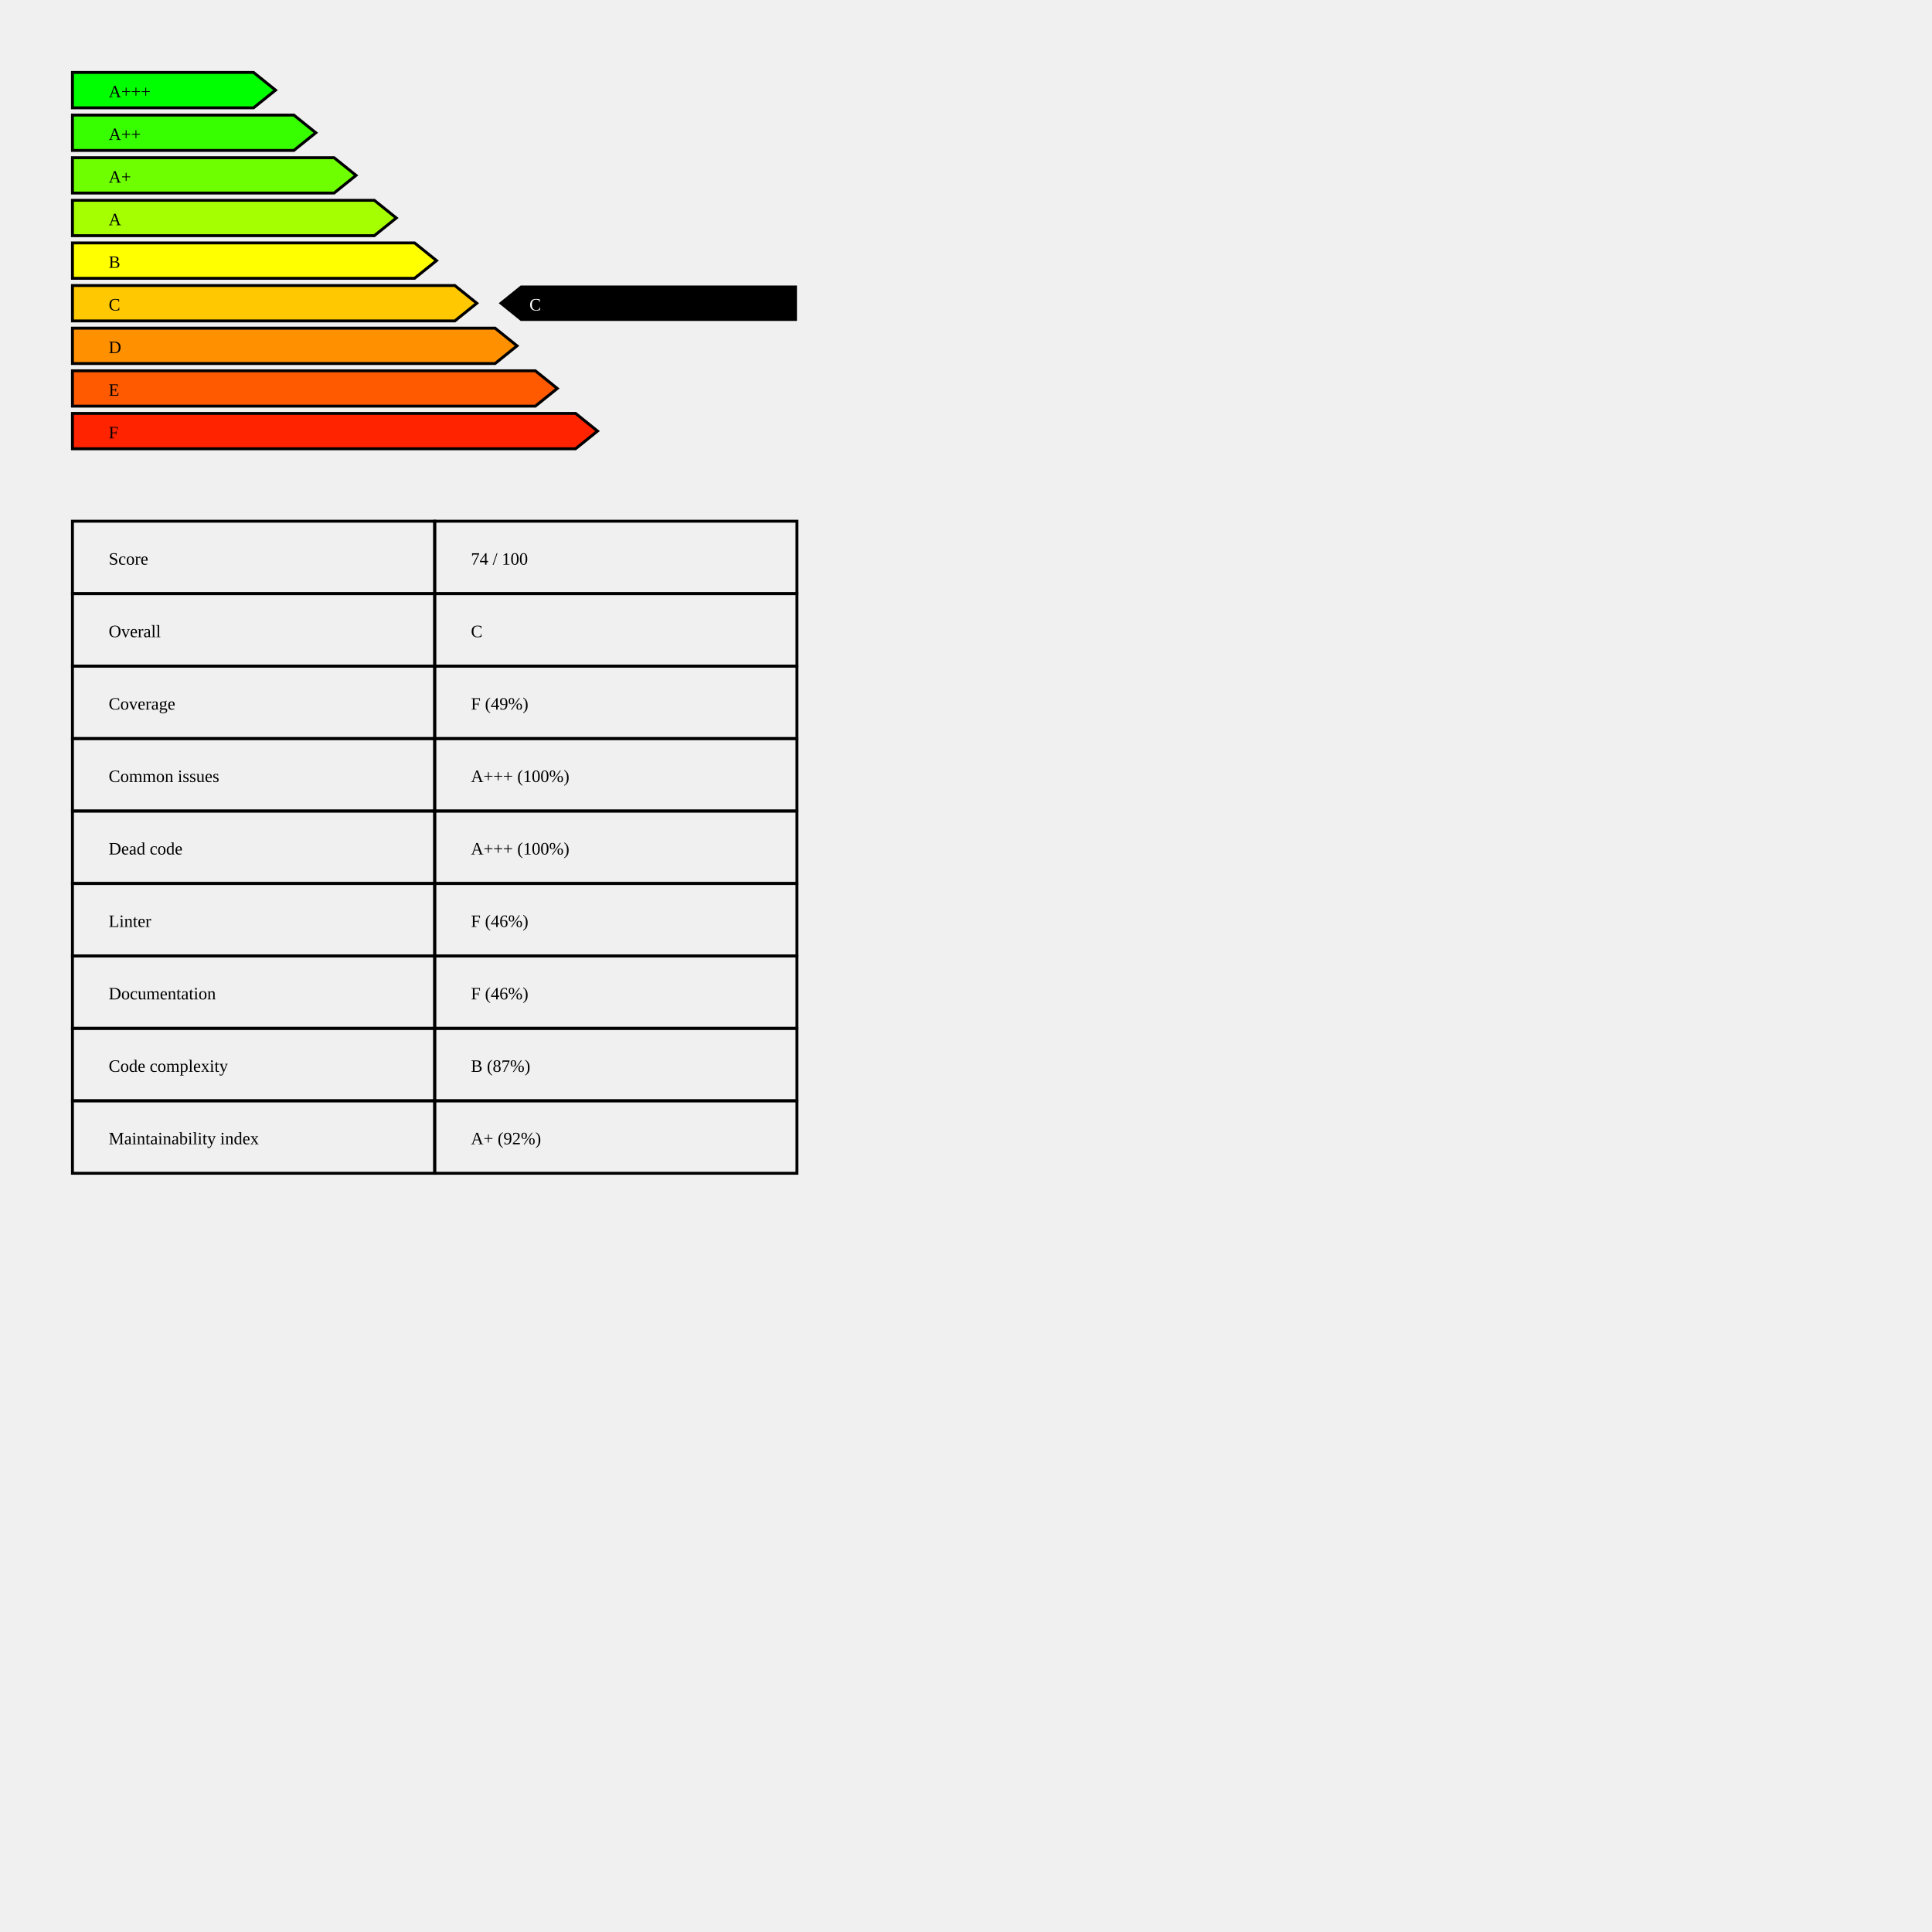
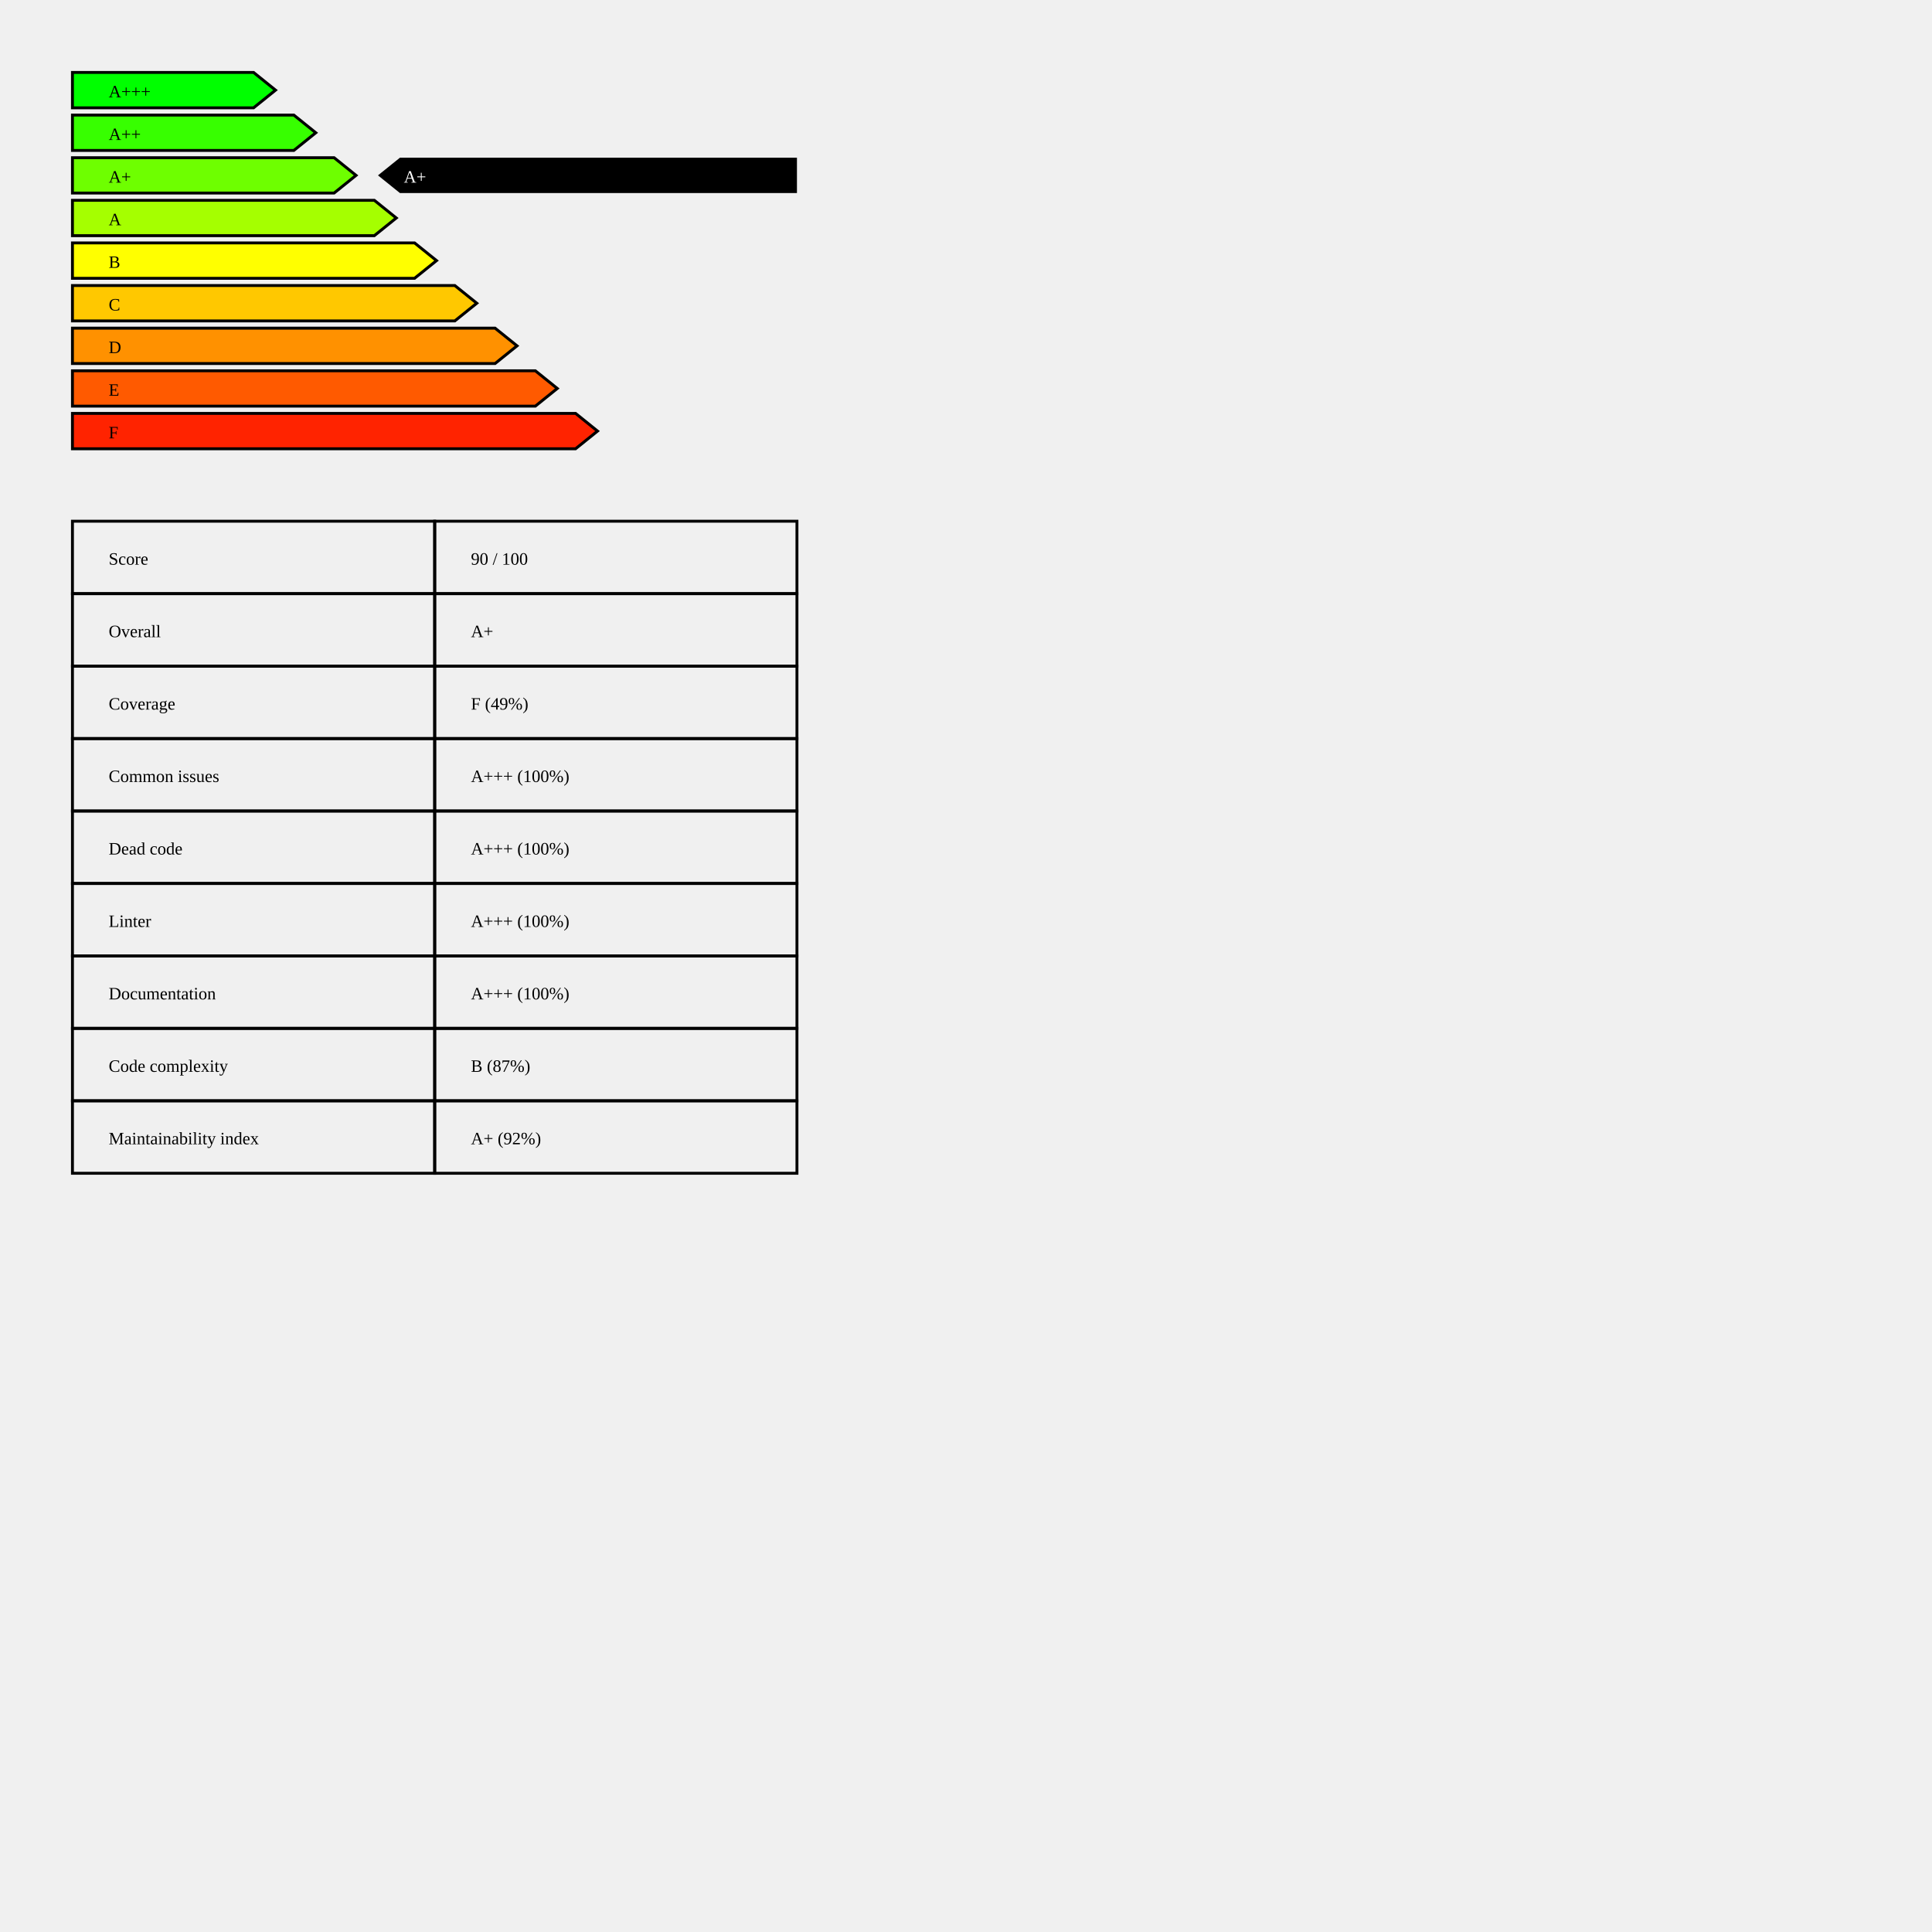
<svg xmlns="http://www.w3.org/2000/svg" baseProfile="full" height="1000pt" version="1.1" width="1000pt">
  <defs />
  <polygon points="50,50.0 175.0,50.0 190.152,62.206 175.0,74.412 50,74.412 50,50.0" style="fill:rgb(0 255 0);stroke:black;stroke-width:2;" />
  <text x="75.0" y="67.206">A+++</text>
  <polygon points="50,79.412 202.778,79.412 217.929,91.618 202.778,103.824 50,103.824 50,79.412" style="fill:rgb(55 255 0);stroke:black;stroke-width:2;" />
  <text x="75.0" y="96.618">A++</text>
  <polygon points="50,108.824 230.556,108.824 245.707,121.029 230.556,133.235 50,133.235 50,108.824" style="fill:rgb(110 255 0);stroke:black;stroke-width:2;" />
  <text x="75.0" y="126.029">A+</text>
  <polygon points="50,138.235 258.333,138.235 273.485,150.441 258.333,162.647 50,162.647 50,138.235" style="fill:rgb(165 255 0);stroke:black;stroke-width:2;" />
  <text x="75.0" y="155.441">A</text>
  <polygon points="50,167.647 286.111,167.647 301.263,179.853 286.111,192.059 50,192.059 50,167.647" style="fill:rgb(255 255 0);stroke:black;stroke-width:2;" />
  <text x="75.0" y="184.853">B</text>
  <polygon points="50,197.059 313.889,197.059 329.04,209.265 313.889,221.471 50,221.471 50,197.059" style="fill:rgb(255 200 0);stroke:black;stroke-width:2;" />
  <text x="75.0" y="214.265">C</text>
  <polygon points="50,226.471 341.667,226.471 356.818,238.676 341.667,250.882 50,250.882 50,226.471" style="fill:rgb(255 145 0);stroke:black;stroke-width:2;" />
  <text x="75.0" y="243.676">D</text>
  <polygon points="50,255.882 369.444,255.882 384.596,268.088 369.444,280.294 50,280.294 50,255.882" style="fill:rgb(255 90 0);stroke:black;stroke-width:2;" />
  <text x="75.0" y="273.088">E</text>
  <polygon points="50,285.294 397.222,285.294 412.374,297.5 397.222,309.706 50,309.706 50,285.294" style="fill:rgb(255 35 0);stroke:black;stroke-width:2;" />
  <text x="75.0" y="302.5">F</text>
-   <polygon points="359.343,197.059 344.192,209.265 359.343,221.471 550,221.471 550,197.059" style="fill:black;" />
-   <text fill="white" x="365.354" y="214.265">C</text>
+   <polygon points="276.01,108.824 260.859,121.029 276.01,133.235 550,133.235 550,108.824" style="fill:black;" />
+   <text fill="white" x="278.687" y="126.029">A+</text>
  <text x="75.0" y="389.706">Score</text>
-   <text x="325.0" y="389.706">74 / 100</text>
+   <text x="325.0" y="389.706">90 / 100</text>
  <polygon points="50,359.706 300,359.706 300,409.706 50,409.706 50,359.706" style="fill:none; stroke:black;stroke-width:2;" />
  <polygon points="300,359.706 550,359.706 550,409.706 300,409.706 300,359.706" style="fill:none; stroke:black;stroke-width:2;" />
  <text x="75.0" y="439.706">Overall</text>
-   <text x="325.0" y="439.706">C</text>
+   <text x="325.0" y="439.706">A+</text>
  <polygon points="50,409.706 300,409.706 300,459.706 50,459.706 50,409.706" style="fill:none; stroke:black;stroke-width:2;" />
  <polygon points="300,409.706 550,409.706 550,459.706 300,459.706 300,409.706" style="fill:none; stroke:black;stroke-width:2;" />
  <text x="75.0" y="489.706">Coverage</text>
  <text x="325.0" y="489.706">F  (49%)</text>
  <polygon points="50,459.706 300,459.706 300,509.706 50,509.706 50,459.706" style="fill:none; stroke:black;stroke-width:2;" />
  <polygon points="300,459.706 550,459.706 550,509.706 300,509.706 300,459.706" style="fill:none; stroke:black;stroke-width:2;" />
  <text x="75.0" y="539.706">Common issues</text>
  <text x="325.0" y="539.706">A+++  (100%)</text>
  <polygon points="50,509.706 300,509.706 300,559.706 50,559.706 50,509.706" style="fill:none; stroke:black;stroke-width:2;" />
  <polygon points="300,509.706 550,509.706 550,559.706 300,559.706 300,509.706" style="fill:none; stroke:black;stroke-width:2;" />
  <text x="75.0" y="589.706">Dead code</text>
  <text x="325.0" y="589.706">A+++  (100%)</text>
  <polygon points="50,559.706 300,559.706 300,609.706 50,609.706 50,559.706" style="fill:none; stroke:black;stroke-width:2;" />
  <polygon points="300,559.706 550,559.706 550,609.706 300,609.706 300,559.706" style="fill:none; stroke:black;stroke-width:2;" />
  <text x="75.0" y="639.706">Linter</text>
-   <text x="325.0" y="639.706">F  (46%)</text>
+   <text x="325.0" y="639.706">A+++  (100%)</text>
  <polygon points="50,609.706 300,609.706 300,659.706 50,659.706 50,609.706" style="fill:none; stroke:black;stroke-width:2;" />
  <polygon points="300,609.706 550,609.706 550,659.706 300,659.706 300,609.706" style="fill:none; stroke:black;stroke-width:2;" />
  <text x="75.0" y="689.706">Documentation</text>
-   <text x="325.0" y="689.706">F  (46%)</text>
+   <text x="325.0" y="689.706">A+++  (100%)</text>
  <polygon points="50,659.706 300,659.706 300,709.706 50,709.706 50,659.706" style="fill:none; stroke:black;stroke-width:2;" />
  <polygon points="300,659.706 550,659.706 550,709.706 300,709.706 300,659.706" style="fill:none; stroke:black;stroke-width:2;" />
  <text x="75.0" y="739.706">Code complexity</text>
  <text x="325.0" y="739.706">B  (87%)</text>
  <polygon points="50,709.706 300,709.706 300,759.706 50,759.706 50,709.706" style="fill:none; stroke:black;stroke-width:2;" />
  <polygon points="300,709.706 550,709.706 550,759.706 300,759.706 300,709.706" style="fill:none; stroke:black;stroke-width:2;" />
  <text x="75.0" y="789.706">Maintainability index</text>
  <text x="325.0" y="789.706">A+  (92%)</text>
  <polygon points="50,759.706 300,759.706 300,809.706 50,809.706 50,759.706" style="fill:none; stroke:black;stroke-width:2;" />
  <polygon points="300,759.706 550,759.706 550,809.706 300,809.706 300,759.706" style="fill:none; stroke:black;stroke-width:2;" />
</svg>
